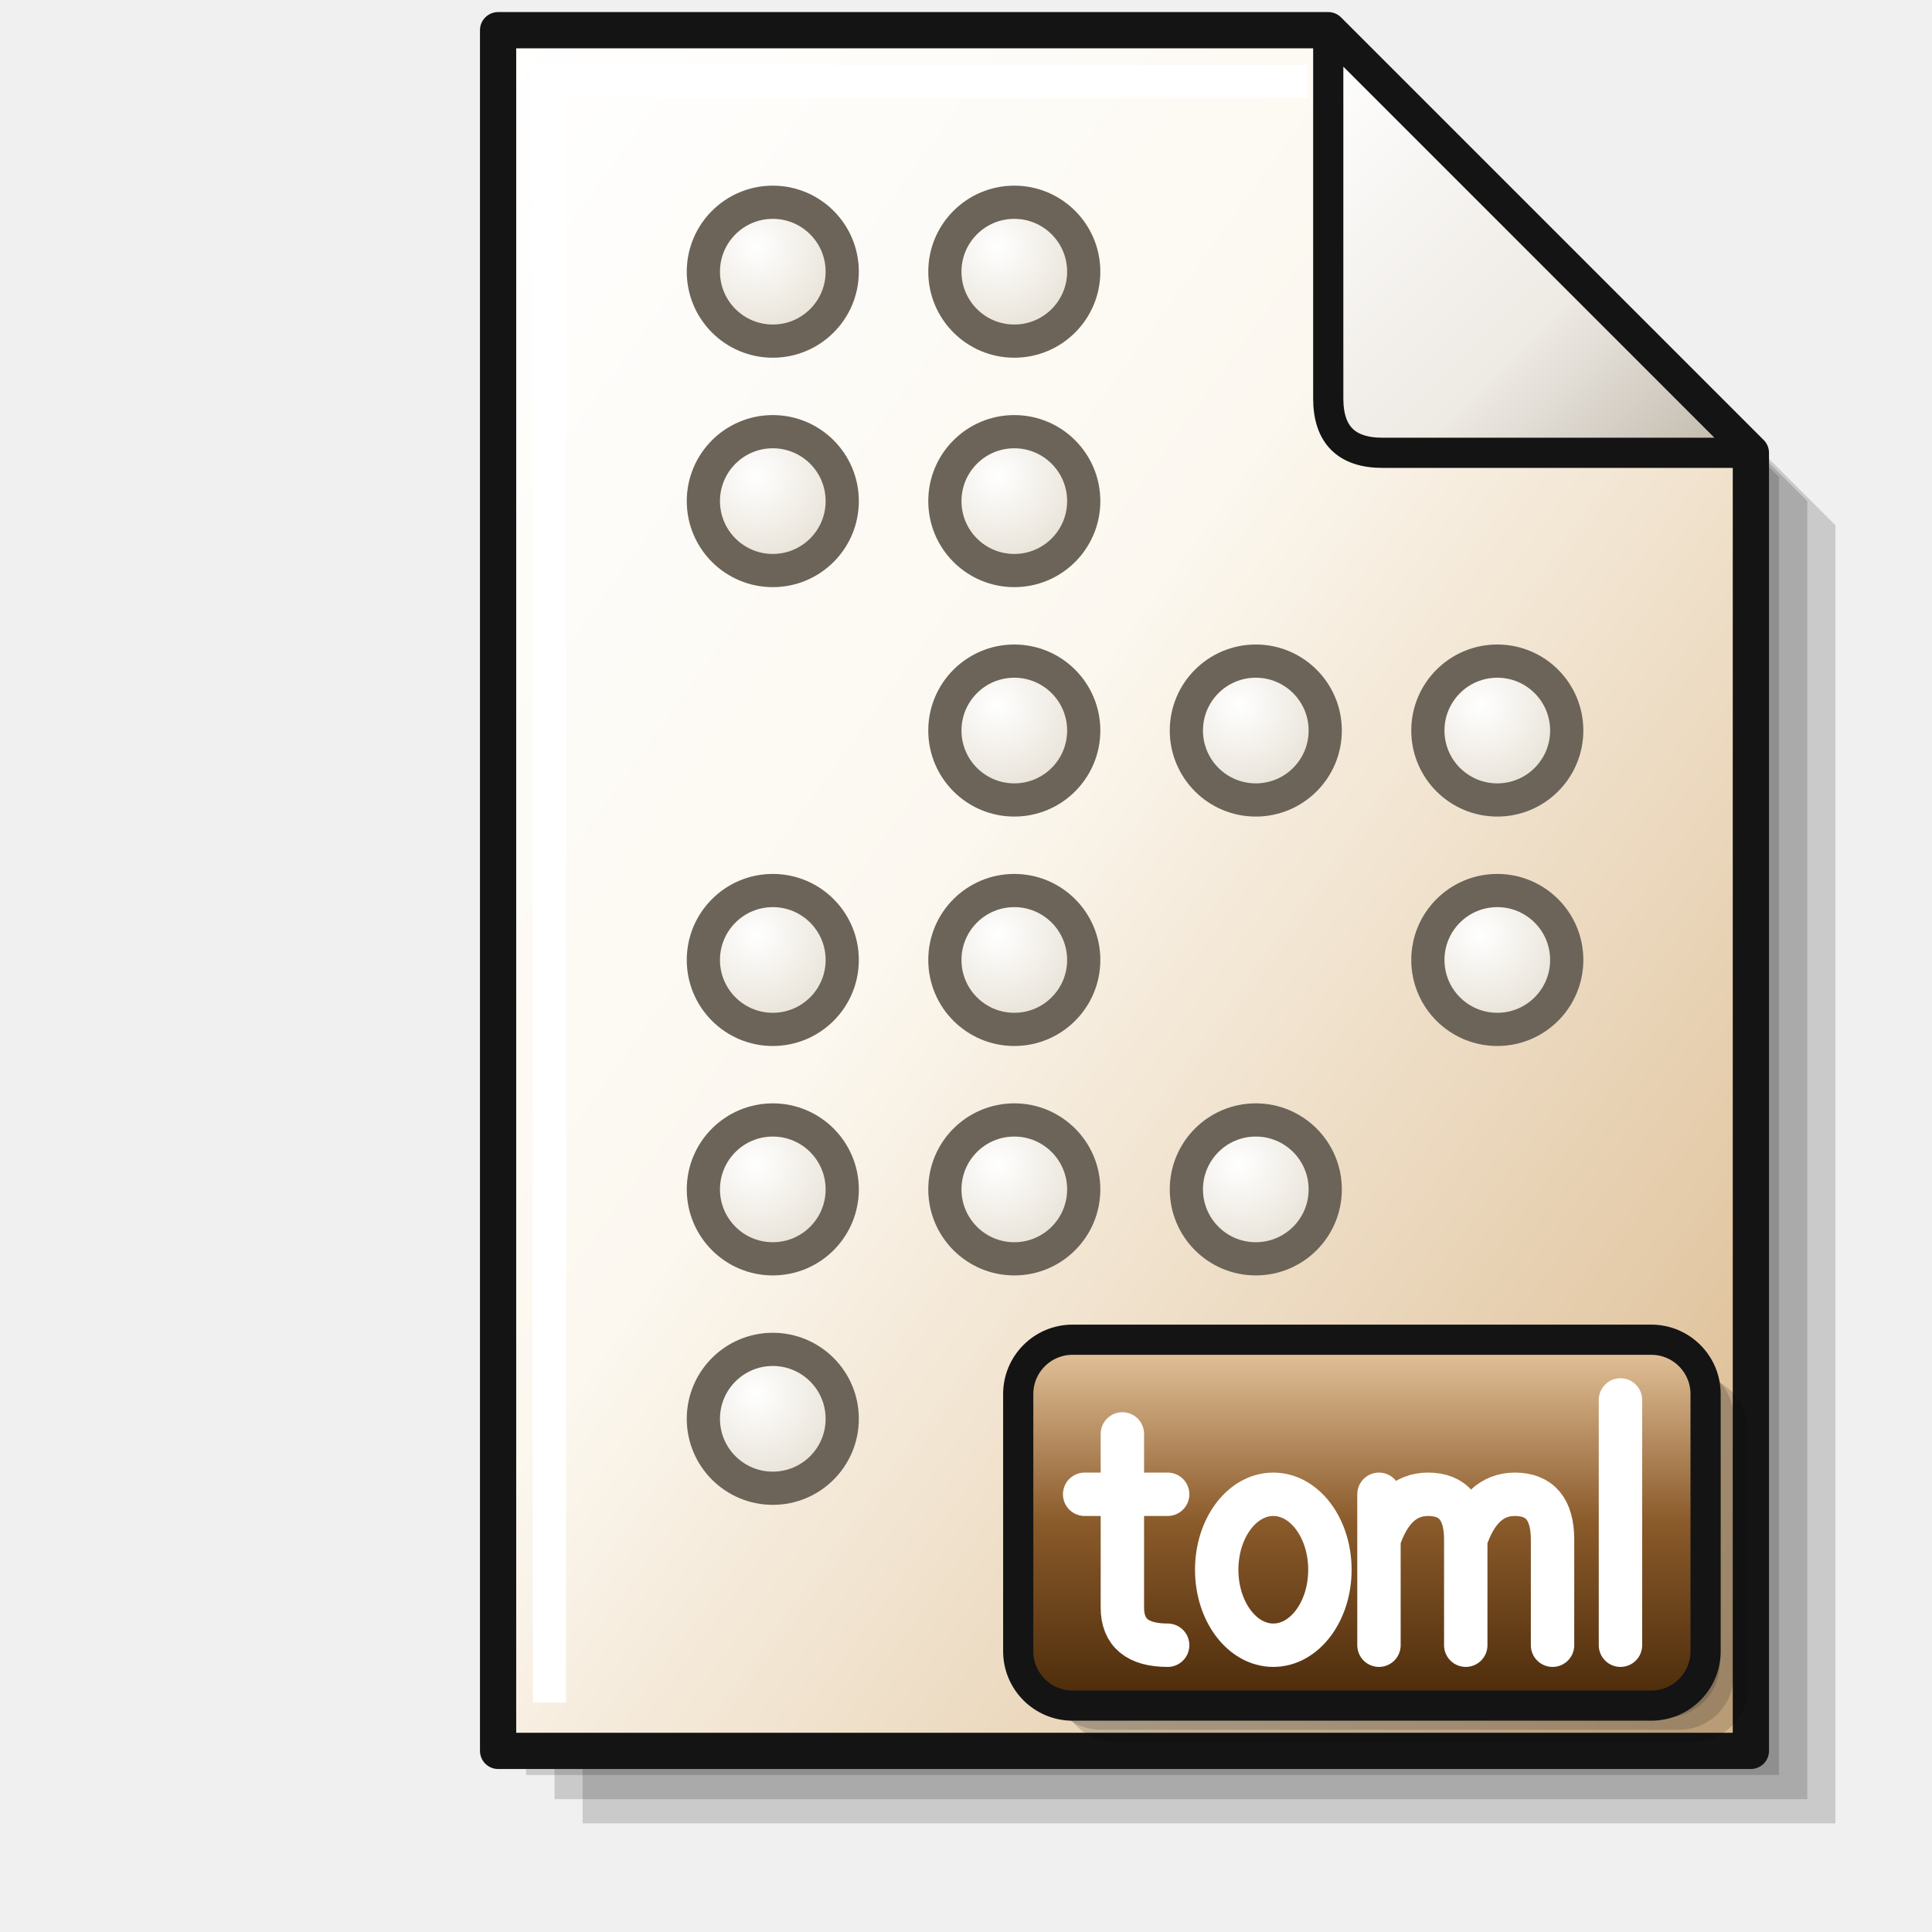
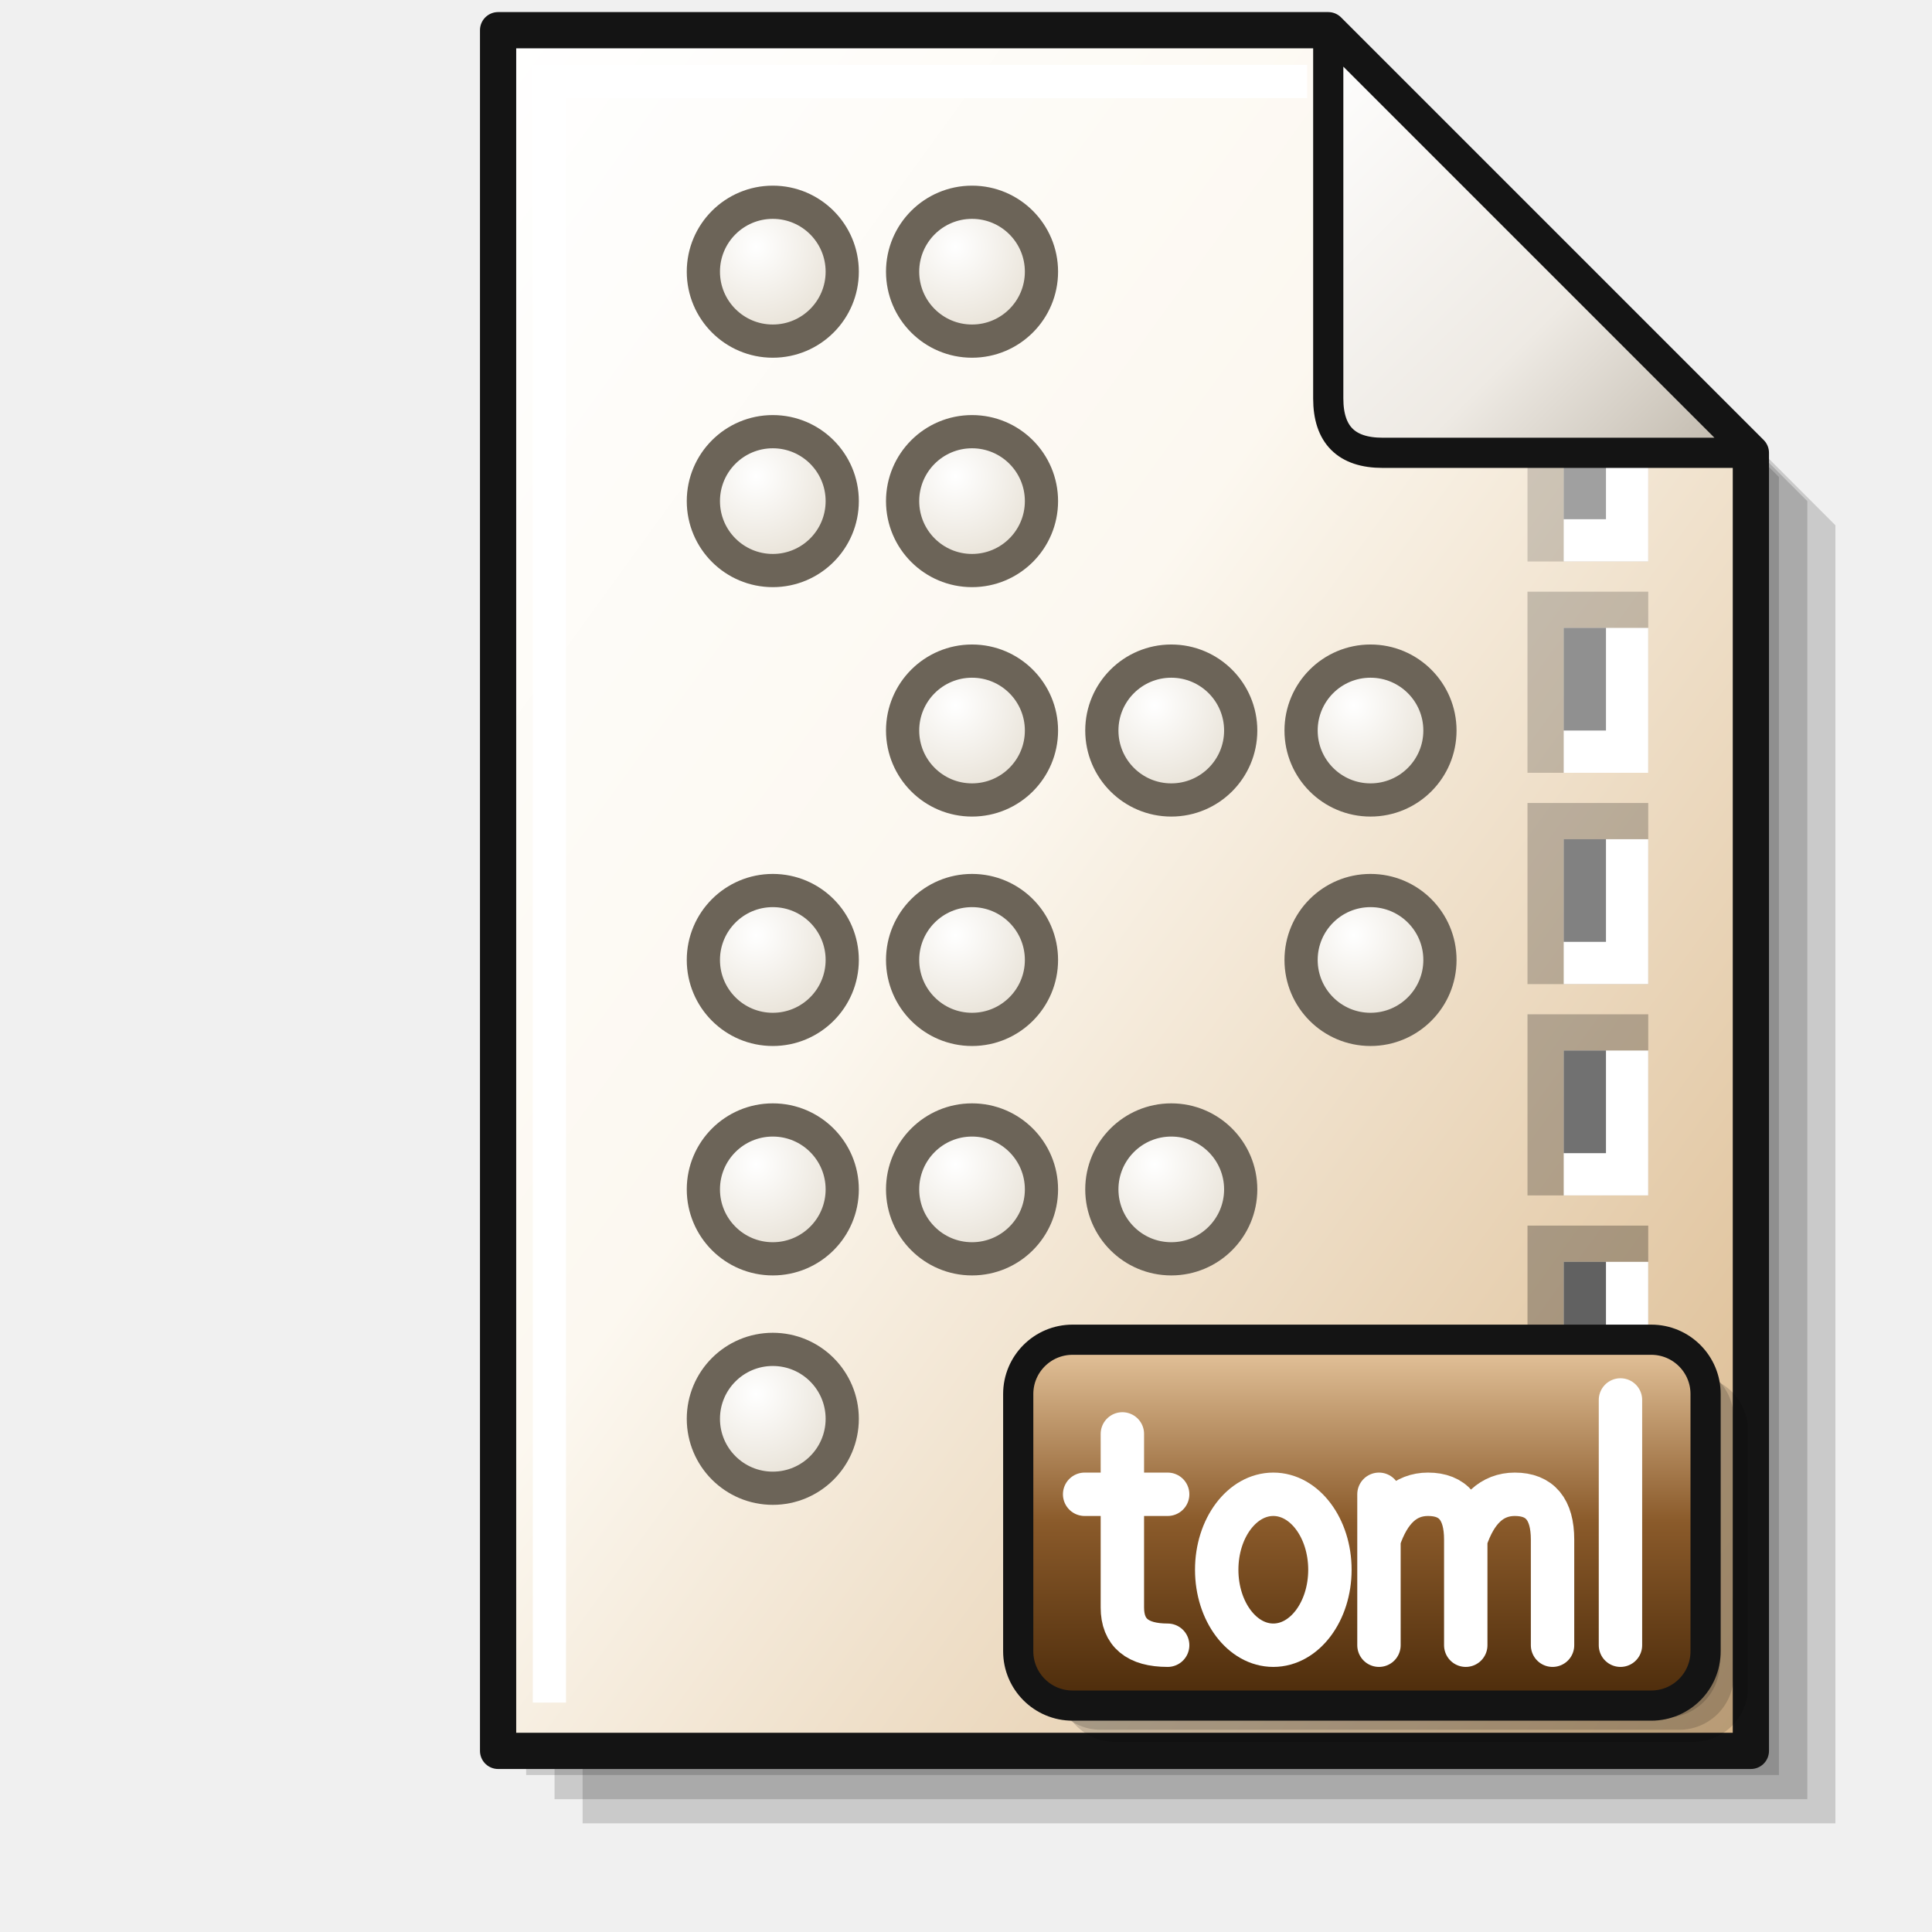
<svg xmlns="http://www.w3.org/2000/svg" width="64" height="64" viewBox="0 0 64 64">
  <defs>
    <linearGradient id="l1" x1="0" y1="0" x2="1" y2="1">
      <stop offset="0" stop-color="#ffffff" />
      <stop offset="0.42" stop-color="#fcf8f0" />
      <stop offset="1" stop-color="#d9b688" />
    </linearGradient>
    <linearGradient id="l2" x1="0" y1="0" x2="1" y2="1">
      <stop offset="0" stop-color="#ffffff" />
      <stop offset="0.6" stop-color="#eeeae4" />
      <stop offset="1" stop-color="#bdb5a8" />
    </linearGradient>
    <radialGradient id="r3" cx="0.38" cy="0.32" r="0.75" fx="0.38" fy="0.32">
      <stop offset="0" stop-color="#ffffff" />
      <stop offset="1" stop-color="#e4ddd0" />
    </radialGradient>
    <radialGradient id="r4" cx="0.38" cy="0.32" r="0.75" fx="0.38" fy="0.32">
      <stop offset="0" stop-color="#ffffff" />
      <stop offset="1" stop-color="#e4ddd0" />
    </radialGradient>
    <radialGradient id="r5" cx="0.38" cy="0.32" r="0.75" fx="0.38" fy="0.32">
      <stop offset="0" stop-color="#ffffff" />
      <stop offset="1" stop-color="#e4ddd0" />
    </radialGradient>
    <radialGradient id="r6" cx="0.38" cy="0.32" r="0.75" fx="0.38" fy="0.32">
      <stop offset="0" stop-color="#ffffff" />
      <stop offset="1" stop-color="#e4ddd0" />
    </radialGradient>
    <radialGradient id="r7" cx="0.38" cy="0.32" r="0.75" fx="0.38" fy="0.32">
      <stop offset="0" stop-color="#ffffff" />
      <stop offset="1" stop-color="#e4ddd0" />
    </radialGradient>
    <radialGradient id="r8" cx="0.38" cy="0.32" r="0.75" fx="0.38" fy="0.32">
      <stop offset="0" stop-color="#ffffff" />
      <stop offset="1" stop-color="#e4ddd0" />
    </radialGradient>
    <radialGradient id="r9" cx="0.38" cy="0.32" r="0.75" fx="0.38" fy="0.32">
      <stop offset="0" stop-color="#ffffff" />
      <stop offset="1" stop-color="#e4ddd0" />
    </radialGradient>
    <radialGradient id="r10" cx="0.38" cy="0.32" r="0.75" fx="0.38" fy="0.32">
      <stop offset="0" stop-color="#ffffff" />
      <stop offset="1" stop-color="#e4ddd0" />
    </radialGradient>
    <radialGradient id="r11" cx="0.38" cy="0.32" r="0.75" fx="0.38" fy="0.32">
      <stop offset="0" stop-color="#ffffff" />
      <stop offset="1" stop-color="#e4ddd0" />
    </radialGradient>
    <radialGradient id="r12" cx="0.38" cy="0.32" r="0.75" fx="0.38" fy="0.32">
      <stop offset="0" stop-color="#ffffff" />
      <stop offset="1" stop-color="#e4ddd0" />
    </radialGradient>
    <radialGradient id="r13" cx="0.38" cy="0.32" r="0.75" fx="0.38" fy="0.32">
      <stop offset="0" stop-color="#ffffff" />
      <stop offset="1" stop-color="#e4ddd0" />
    </radialGradient>
    <radialGradient id="r14" cx="0.38" cy="0.32" r="0.75" fx="0.38" fy="0.32">
      <stop offset="0" stop-color="#ffffff" />
      <stop offset="1" stop-color="#e4ddd0" />
    </radialGradient>
    <radialGradient id="r15" cx="0.38" cy="0.32" r="0.75" fx="0.38" fy="0.32">
      <stop offset="0" stop-color="#ffffff" />
      <stop offset="1" stop-color="#e4ddd0" />
    </radialGradient>
    <radialGradient id="r16" cx="0.38" cy="0.32" r="0.75" fx="0.38" fy="0.32">
      <stop offset="0" stop-color="#ffffff" />
      <stop offset="1" stop-color="#e4ddd0" />
    </radialGradient>
    <radialGradient id="r17" cx="0.38" cy="0.32" r="0.75" fx="0.38" fy="0.32">
      <stop offset="0" stop-color="#ffffff" />
      <stop offset="1" stop-color="#e4ddd0" />
    </radialGradient>
    <radialGradient id="r18" cx="0.38" cy="0.32" r="0.75" fx="0.38" fy="0.32">
      <stop offset="0" stop-color="#ffffff" />
      <stop offset="1" stop-color="#e4ddd0" />
    </radialGradient>
    <linearGradient id="l19" x1="0" y1="0" x2="0" y2="1">
      <stop offset="0" stop-color="#e8c8a0" />
      <stop offset="0.5" stop-color="#8a5a2a" />
      <stop offset="1" stop-color="#4a2a0a" />
    </linearGradient>
  </defs>
  <g>
    <path d="M16.5,1H44L58,15V58H16.5Z" fill="#000" fill-opacity="0.160" transform="translate(0.93,0.80)" />
    <path d="M16.5,1H44L58,15V58H16.5Z" fill="#000" fill-opacity="0.160" transform="translate(1.87,1.60)" />
    <path d="M16.5,1H44L58,15V58H16.5Z" fill="#000" fill-opacity="0.160" transform="translate(2.80,2.40)" />
  </g>
  <path d="M16.5,1H44L58,15V58H16.5Z" fill="url(#l1)" stroke="#141414" stroke-width="1.2" stroke-linejoin="round" />
  <path d="M18.2,56.4V2.7H43.3" fill="none" stroke="#fff" stroke-width="1.1" />
+   <path d="M50.6,12.6h4.0v6.0h-4.0Z" fill="#000" fill-opacity="0.165" />
+   <path d="M51.8,13.8h2.8v4.8h-2.8Z" fill="#fff" />
+   <path d="M51.8,13.8h1.4v3.4h-1.4Z" fill="#000" fill-opacity="0.374" />
+   <path d="M50.6,19.6h4.0v6.0h-4.0Z" fill="#000" fill-opacity="0.192" />
+   <path d="M51.8,20.8h2.8v4.8h-2.8Z" fill="#fff" />
+   <path d="M51.8,20.8h1.4v3.4h-1.4Z" fill="#000" fill-opacity="0.435" />
+   <path d="M50.6,26.6h4.0v6.0h-4.0Z" fill="#000" fill-opacity="0.219" />
+   <path d="M51.8,27.8h2.8v4.8h-2.8Z" fill="#fff" />
+   <path d="M51.8,27.8h1.4v3.4h-1.4Z" fill="#000" fill-opacity="0.496" />
+   <path d="M50.6,33.6h4.0v6.0h-4.0Z" fill="#000" fill-opacity="0.246" />
+   <path d="M51.8,34.8h2.8v4.8h-2.8Z" fill="#fff" />
+   <path d="M51.8,34.8h1.4v3.4h-1.4Z" fill="#000" fill-opacity="0.558" />
+   <path d="M50.6,40.6h4.0v6.0h-4.0Z" fill="#000" fill-opacity="0.273" />
+   <path d="M51.8,41.8h2.8v4.8h-2.8Z" fill="#fff" />
+   <path d="M51.8,41.8h1.4v3.4h-1.4Z" fill="#000" fill-opacity="0.619" />
+   <path d="M50.6,47.6h4.0v6.0h-4.0Z" fill="#000" fill-opacity="0.300" />
+   <path d="M51.8,48.8h2.8v4.8h-2.8Z" fill="#fff" />
+   <path d="M51.8,48.8h1.4v3.4h-1.4Z" fill="#000" fill-opacity="0.680" />
  <path d="M44,1V13.2Q44,15 45.8,15H58Z" fill="url(#l2)" stroke="#141414" stroke-width="1" stroke-linejoin="round" />
  <path d="M27.9,9.0A2.3,2.3 0 1 0 23.3,9.0A2.3,2.3 0 1 0 27.9,9.0Z" fill="url(#r3)" stroke="#6c6458" stroke-width="1.1" stroke-linejoin="round" />
-   <path d="M35.9,9.0A2.3,2.3 0 1 0 31.3,9.0A2.3,2.3 0 1 0 35.9,9.0Z" fill="url(#r4)" stroke="#6c6458" stroke-width="1.1" stroke-linejoin="round" />
+   <path d="M34.5,9.0A2.3,2.3 0 1 0 29.9,9.0A2.3,2.3 0 1 0 34.5,9.0Z" fill="url(#r4)" stroke="#6c6458" stroke-width="1.1" stroke-linejoin="round" />
  <path d="M27.9,16.6A2.3,2.3 0 1 0 23.3,16.6A2.3,2.3 0 1 0 27.9,16.6Z" fill="url(#r5)" stroke="#6c6458" stroke-width="1.1" stroke-linejoin="round" />
-   <path d="M35.9,16.6A2.3,2.3 0 1 0 31.3,16.6A2.3,2.3 0 1 0 35.9,16.6Z" fill="url(#r6)" stroke="#6c6458" stroke-width="1.1" stroke-linejoin="round" />
-   <path d="M35.9,24.2A2.3,2.3 0 1 0 31.3,24.2A2.3,2.3 0 1 0 35.9,24.2Z" fill="url(#r7)" stroke="#6c6458" stroke-width="1.1" stroke-linejoin="round" />
-   <path d="M43.9,24.2A2.3,2.3 0 1 0 39.3,24.2A2.3,2.3 0 1 0 43.9,24.2Z" fill="url(#r8)" stroke="#6c6458" stroke-width="1.1" stroke-linejoin="round" />
-   <path d="M51.9,24.2A2.3,2.3 0 1 0 47.3,24.2A2.3,2.3 0 1 0 51.9,24.2Z" fill="url(#r9)" stroke="#6c6458" stroke-width="1.1" stroke-linejoin="round" />
+   <path d="M34.5,16.6A2.3,2.3 0 1 0 29.9,16.6A2.3,2.3 0 1 0 34.5,16.6Z" fill="url(#r6)" stroke="#6c6458" stroke-width="1.1" stroke-linejoin="round" />
+   <path d="M34.5,24.2A2.3,2.3 0 1 0 29.9,24.2A2.3,2.3 0 1 0 34.5,24.2Z" fill="url(#r7)" stroke="#6c6458" stroke-width="1.1" stroke-linejoin="round" />
+   <path d="M41.1,24.2A2.3,2.3 0 1 0 36.5,24.2A2.3,2.3 0 1 0 41.1,24.2Z" fill="url(#r8)" stroke="#6c6458" stroke-width="1.1" stroke-linejoin="round" />
+   <path d="M47.7,24.2A2.3,2.3 0 1 0 43.1,24.2A2.3,2.3 0 1 0 47.7,24.2Z" fill="url(#r9)" stroke="#6c6458" stroke-width="1.1" stroke-linejoin="round" />
  <path d="M27.9,31.8A2.3,2.3 0 1 0 23.3,31.8A2.3,2.3 0 1 0 27.9,31.8Z" fill="url(#r10)" stroke="#6c6458" stroke-width="1.1" stroke-linejoin="round" />
-   <path d="M35.9,31.8A2.3,2.3 0 1 0 31.3,31.8A2.3,2.3 0 1 0 35.9,31.8Z" fill="url(#r11)" stroke="#6c6458" stroke-width="1.1" stroke-linejoin="round" />
-   <path d="M51.9,31.8A2.3,2.3 0 1 0 47.3,31.8A2.3,2.3 0 1 0 51.9,31.8Z" fill="url(#r12)" stroke="#6c6458" stroke-width="1.1" stroke-linejoin="round" />
+   <path d="M34.5,31.8A2.3,2.3 0 1 0 29.9,31.8A2.3,2.3 0 1 0 34.5,31.8Z" fill="url(#r11)" stroke="#6c6458" stroke-width="1.1" stroke-linejoin="round" />
+   <path d="M47.7,31.8A2.3,2.3 0 1 0 43.1,31.8A2.3,2.3 0 1 0 47.7,31.8Z" fill="url(#r12)" stroke="#6c6458" stroke-width="1.1" stroke-linejoin="round" />
  <path d="M27.9,39.4A2.3,2.3 0 1 0 23.3,39.4A2.3,2.3 0 1 0 27.9,39.4Z" fill="url(#r13)" stroke="#6c6458" stroke-width="1.1" stroke-linejoin="round" />
-   <path d="M35.9,39.4A2.3,2.3 0 1 0 31.3,39.4A2.3,2.3 0 1 0 35.9,39.4Z" fill="url(#r14)" stroke="#6c6458" stroke-width="1.1" stroke-linejoin="round" />
-   <path d="M43.9,39.4A2.3,2.3 0 1 0 39.3,39.4A2.3,2.3 0 1 0 43.9,39.4Z" fill="url(#r15)" stroke="#6c6458" stroke-width="1.1" stroke-linejoin="round" />
+   <path d="M34.5,39.4A2.3,2.3 0 1 0 29.9,39.4A2.3,2.3 0 1 0 34.5,39.4Z" fill="url(#r14)" stroke="#6c6458" stroke-width="1.1" stroke-linejoin="round" />
+   <path d="M41.1,39.4A2.3,2.3 0 1 0 36.5,39.4A2.3,2.3 0 1 0 41.1,39.4Z" fill="url(#r15)" stroke="#6c6458" stroke-width="1.1" stroke-linejoin="round" />
  <path d="M27.9,47.0A2.3,2.3 0 1 0 23.3,47.0A2.3,2.3 0 1 0 27.9,47.0Z" fill="url(#r16)" stroke="#6c6458" stroke-width="1.1" stroke-linejoin="round" />
-   <path d="M43.9,47.0A2.3,2.3 0 1 0 39.3,47.0A2.3,2.3 0 1 0 43.9,47.0Z" fill="url(#r17)" stroke="#6c6458" stroke-width="1.1" stroke-linejoin="round" />
-   <path d="M51.9,47.0A2.3,2.3 0 1 0 47.3,47.0A2.3,2.3 0 1 0 51.9,47.0Z" fill="url(#r18)" stroke="#6c6458" stroke-width="1.1" stroke-linejoin="round" />
+   <path d="M41.1,47.0A2.3,2.3 0 1 0 36.5,47.0A2.3,2.3 0 1 0 41.1,47.0Z" fill="url(#r17)" stroke="#6c6458" stroke-width="1.1" stroke-linejoin="round" />
+   <path d="M47.7,47.0A2.3,2.3 0 1 0 43.1,47.0A2.3,2.3 0 1 0 47.7,47.0Z" fill="url(#r18)" stroke="#6c6458" stroke-width="1.1" stroke-linejoin="round" />
  <g>
    <g>
      <path d="M35.53,44.38H54.7A1.8,1.8 0 0 1 56.5,46.18V54.7A1.8,1.8 0 0 1 54.7,56.5H35.53A1.8,1.8 0 0 1 33.73,54.7V46.18A1.8,1.8 0 0 1 35.53,44.38Z" fill="#000" fill-opacity="0.160" transform="translate(0.47,0.40)" />
      <path d="M35.53,44.38H54.7A1.8,1.8 0 0 1 56.5,46.18V54.7A1.8,1.8 0 0 1 54.7,56.5H35.53A1.8,1.8 0 0 1 33.73,54.7V46.18A1.8,1.8 0 0 1 35.53,44.38Z" fill="#000" fill-opacity="0.160" transform="translate(0.93,0.80)" />
      <path d="M35.53,44.38H54.7A1.8,1.8 0 0 1 56.5,46.18V54.7A1.8,1.8 0 0 1 54.7,56.5H35.53A1.8,1.8 0 0 1 33.73,54.7V46.18A1.8,1.8 0 0 1 35.53,44.38Z" fill="#000" fill-opacity="0.160" transform="translate(1.40,1.20)" />
    </g>
    <path d="M35.53,44.38H54.7A1.8,1.8 0 0 1 56.5,46.18V54.7A1.8,1.8 0 0 1 54.7,56.5H35.53A1.8,1.8 0 0 1 33.73,54.7V46.18A1.8,1.8 0 0 1 35.53,44.38Z" fill="url(#l19)" stroke="#141414" stroke-width="1" stroke-linejoin="round" />
    <g transform="translate(35.93,54.50) scale(1.25)" fill="none" stroke="#fff" stroke-width="1.15" stroke-linecap="round" stroke-linejoin="round">
      <path d="M1,-5.6V-1Q1,0 2.2,0M0,-4H2.2" transform="translate(0.00,0)" />
      <path d="M1.5,-4A1.5,2 0 1 0 1.5,0A1.5,2 0 1 0 1.5,-4" transform="translate(3.50,0)" />
      <path d="M0,-4V0M0,-2.8Q.4,-4 1.3,-4Q2.3,-4 2.3,-2.8V0M2.3,-2.8Q2.7,-4 3.6,-4Q4.6,-4 4.6,-2.8V0" transform="translate(7.80,0)" />
      <path d="M.5,-6.5V0" transform="translate(13.70,0)" />
    </g>
  </g>
</svg>
